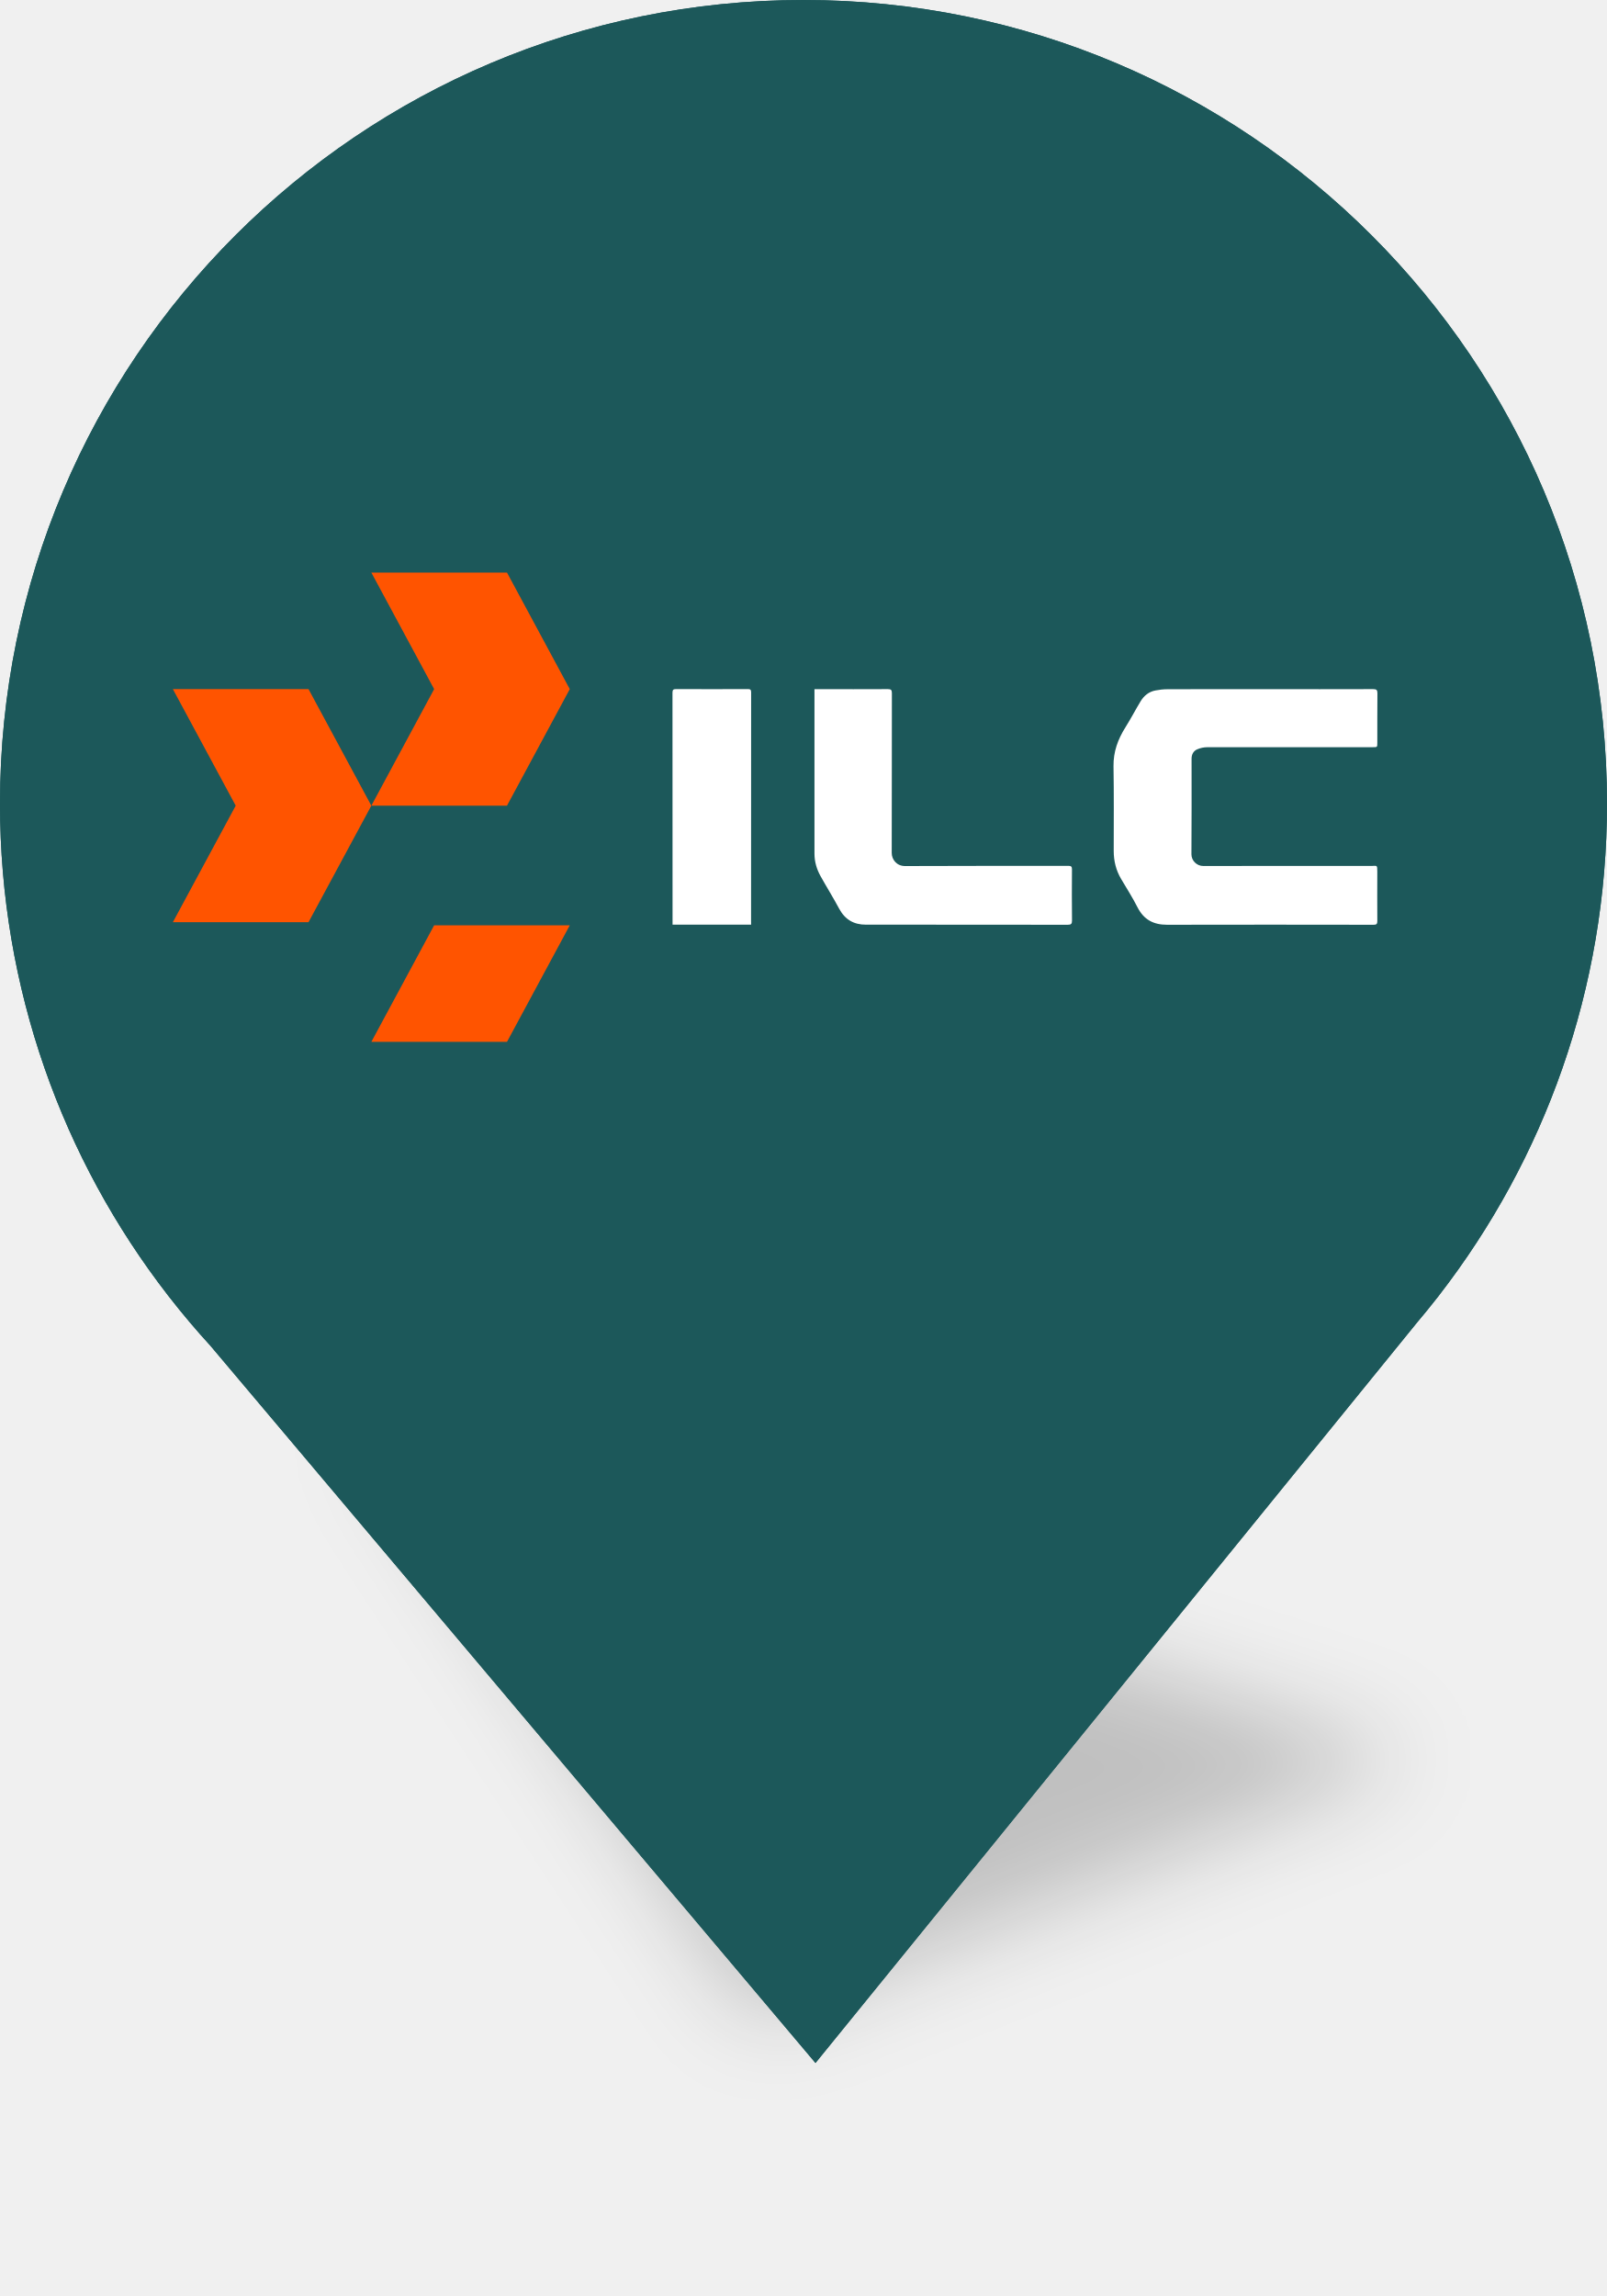
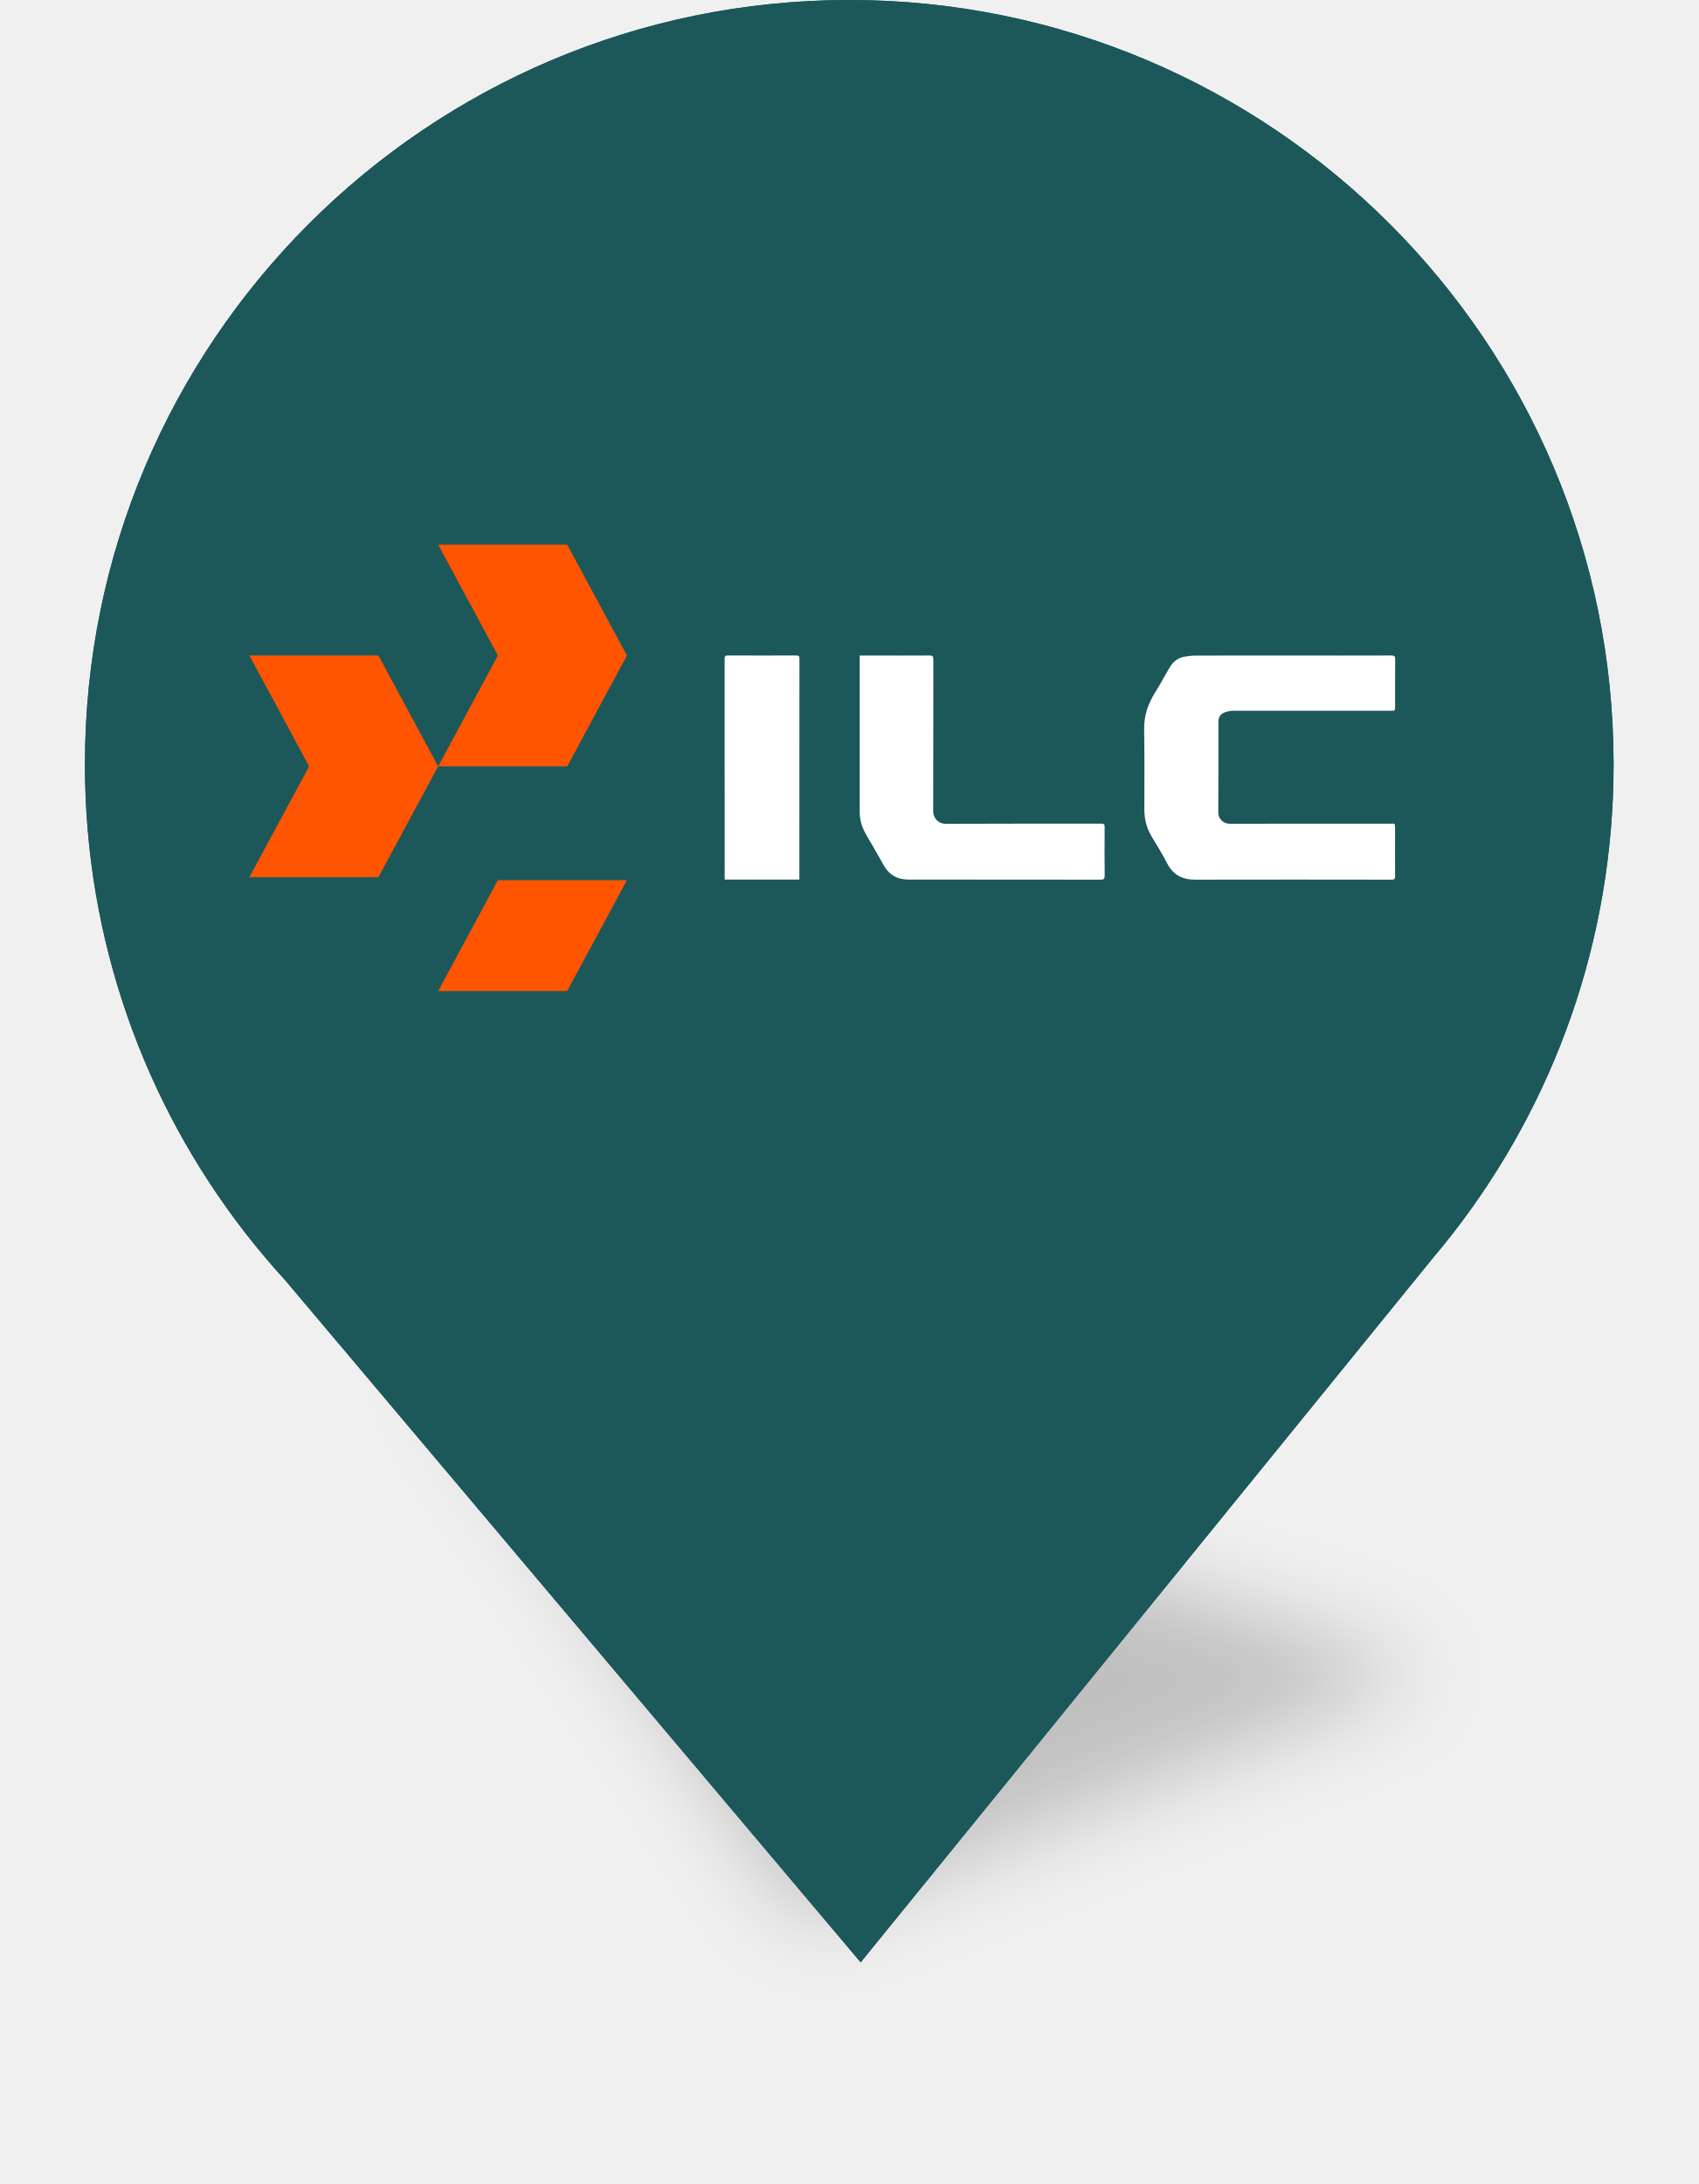
- <svg xmlns="http://www.w3.org/2000/svg" width="70" height="100" viewBox="0 0 70 100" fill="none">
+ <svg xmlns="http://www.w3.org/2000/svg" width="70" height="90" viewBox="0 0 70 100" fill="none">
  <g opacity="0.2" filter="url(#filter0_f)">
    <path d="M32.957 88L15.766 61.662L61.497 76.554L32.957 88Z" fill="black" />
  </g>
  <mask id="path-2-inside-1" fill="white">
    <path fill-rule="evenodd" clip-rule="evenodd" d="M62.684 56.418C67.27 50.498 70 43.068 70 35C70 15.67 54.33 0 35 0C15.67 0 0 15.67 0 35C0 43.068 2.73 50.498 7.316 56.418H7.313L7.349 56.46C7.927 57.204 8.535 57.924 9.171 58.619L35.522 89.851L61.723 57.604C62.03 57.241 62.33 56.873 62.622 56.498L62.687 56.418H62.684Z" />
  </mask>
  <path fill-rule="evenodd" clip-rule="evenodd" d="M62.684 56.418C67.27 50.498 70 43.068 70 35C70 15.67 54.33 0 35 0C15.67 0 0 15.67 0 35C0 43.068 2.73 50.498 7.316 56.418H7.313L7.349 56.46C7.927 57.204 8.535 57.924 9.171 58.619L35.522 89.851L61.723 57.604C62.03 57.241 62.33 56.873 62.622 56.498L62.687 56.418H62.684Z" fill="#1C585A" />
  <path d="M62.684 56.418L61.103 55.193L58.604 58.418H62.684V56.418ZM7.316 56.418V58.418H11.396L8.897 55.193L7.316 56.418ZM7.313 56.418V54.418H3.009L5.785 57.708L7.313 56.418ZM7.349 56.46L8.928 55.232L8.903 55.201L8.877 55.17L7.349 56.46ZM9.171 58.619L10.699 57.329L10.673 57.299L10.646 57.269L9.171 58.619ZM35.522 89.851L33.994 91.141L35.551 92.987L37.075 91.112L35.522 89.851ZM61.723 57.604L60.197 56.311L60.184 56.327L60.171 56.343L61.723 57.604ZM62.622 56.498L61.07 55.236L61.057 55.252L61.044 55.268L62.622 56.498ZM62.687 56.418L64.239 57.679L66.888 54.418H62.687V56.418ZM68 35C68 42.609 65.427 49.612 61.103 55.193L64.265 57.643C69.113 51.385 72 43.527 72 35H68ZM35 2C53.225 2 68 16.775 68 35H72C72 14.566 55.434 -2 35 -2V2ZM2 35C2 16.775 16.775 2 35 2V-2C14.566 -2 -2 14.566 -2 35H2ZM8.897 55.193C4.573 49.612 2 42.609 2 35H-2C-2 43.527 0.887 51.385 5.735 57.643L8.897 55.193ZM7.313 58.418H7.316V54.418H7.313V58.418ZM8.877 55.17L8.842 55.128L5.785 57.708L5.82 57.749L8.877 55.17ZM10.646 57.269C10.047 56.614 9.473 55.934 8.928 55.232L5.77 57.687C6.381 58.474 7.023 59.235 7.695 59.969L10.646 57.269ZM37.051 88.561L10.699 57.329L7.642 59.909L33.994 91.141L37.051 88.561ZM60.171 56.343L33.97 88.59L37.075 91.112L63.275 58.865L60.171 56.343ZM61.044 55.268C60.769 55.622 60.486 55.969 60.197 56.311L63.249 58.896C63.574 58.513 63.891 58.123 64.199 57.727L61.044 55.268ZM61.134 55.157L61.07 55.236L64.174 57.759L64.239 57.679L61.134 55.157ZM62.684 58.418H62.687V54.418H62.684V58.418Z" fill="#1C585A" mask="url(#path-2-inside-1)" />
  <path d="M55.206 30.017C56.743 30.017 58.28 30.019 59.817 30.014C59.965 30.014 60.001 30.058 59.999 30.2C59.992 30.917 59.997 31.635 59.995 32.352C59.995 32.543 59.994 32.543 59.807 32.543C57.396 32.543 54.986 32.541 52.576 32.545C52.435 32.545 52.283 32.579 52.152 32.635C51.985 32.707 51.904 32.857 51.904 33.045C51.904 34.432 51.909 35.82 51.898 37.208C51.897 37.484 52.132 37.72 52.419 37.718C54.811 37.711 57.202 37.715 59.592 37.715C59.645 37.715 59.698 37.715 59.75 37.715C59.977 37.715 59.996 37.653 59.994 37.966C59.992 38.682 59.99 39.401 59.995 40.118C59.997 40.248 59.953 40.277 59.83 40.277C56.833 40.273 53.835 40.27 50.838 40.277C50.249 40.278 49.825 40.058 49.551 39.52C49.335 39.097 49.08 38.693 48.836 38.283C48.613 37.906 48.513 37.498 48.513 37.063C48.513 35.834 48.525 34.603 48.504 33.374C48.494 32.743 48.695 32.198 49.023 31.678C49.257 31.306 49.459 30.915 49.687 30.539C49.834 30.297 50.048 30.125 50.332 30.072C50.503 30.039 50.678 30.019 50.852 30.019C52.303 30.014 53.754 30.015 55.206 30.017Z" fill="white" />
  <path d="M35.477 30.017C35.57 30.017 35.642 30.017 35.712 30.017C36.699 30.017 37.688 30.019 38.675 30.014C38.811 30.014 38.85 30.049 38.85 30.189C38.845 32.509 38.85 34.828 38.843 37.148C38.842 37.435 39.058 37.721 39.426 37.72C41.797 37.708 44.168 37.715 46.541 37.711C46.661 37.711 46.696 37.749 46.694 37.867C46.689 38.607 46.687 39.35 46.696 40.091C46.697 40.236 46.656 40.277 46.512 40.277C43.926 40.272 41.339 40.273 38.753 40.272C38.409 40.272 38.066 40.272 37.722 40.273C37.191 40.275 36.806 40.05 36.551 39.573C36.295 39.094 36.006 38.633 35.742 38.158C35.574 37.856 35.478 37.53 35.478 37.181C35.478 34.846 35.478 32.512 35.478 30.177C35.477 30.133 35.477 30.087 35.477 30.017Z" fill="white" />
  <path d="M32.718 40.273C31.57 40.273 30.445 40.273 29.296 40.273C29.296 40.215 29.296 40.16 29.296 40.104C29.296 36.794 29.296 33.483 29.293 30.174C29.293 30.048 29.324 30.012 29.451 30.012C30.491 30.017 31.531 30.017 32.571 30.012C32.682 30.012 32.719 30.037 32.719 30.155C32.716 33.48 32.716 36.803 32.716 40.128C32.718 40.172 32.718 40.215 32.718 40.273Z" fill="white" />
  <path d="M16.176 45.377H22.084L24.819 40.301H18.911L16.176 45.377Z" fill="#FF5400" />
  <path d="M24.819 30.014L22.084 24.938H16.176L18.911 30.014L16.176 35.09H22.084L24.819 30.014Z" fill="#FF5400" />
  <path d="M13.439 30.014H7.531L10.267 35.09L7.531 40.164H13.439L16.175 35.09L13.439 30.014Z" fill="#FF5400" />
  <defs>
    <filter id="filter0_f" x="5.66" y="57.662" width="59.837" height="41.643" filterUnits="userSpaceOnUse" color-interpolation-filters="sRGB">
      <feFlood flood-opacity="0" result="BackgroundImageFix" />
      <feBlend mode="normal" in="SourceGraphic" in2="BackgroundImageFix" result="shape" />
      <feGaussianBlur stdDeviation="2" result="effect1_foregroundBlur" />
    </filter>
  </defs>
</svg>
